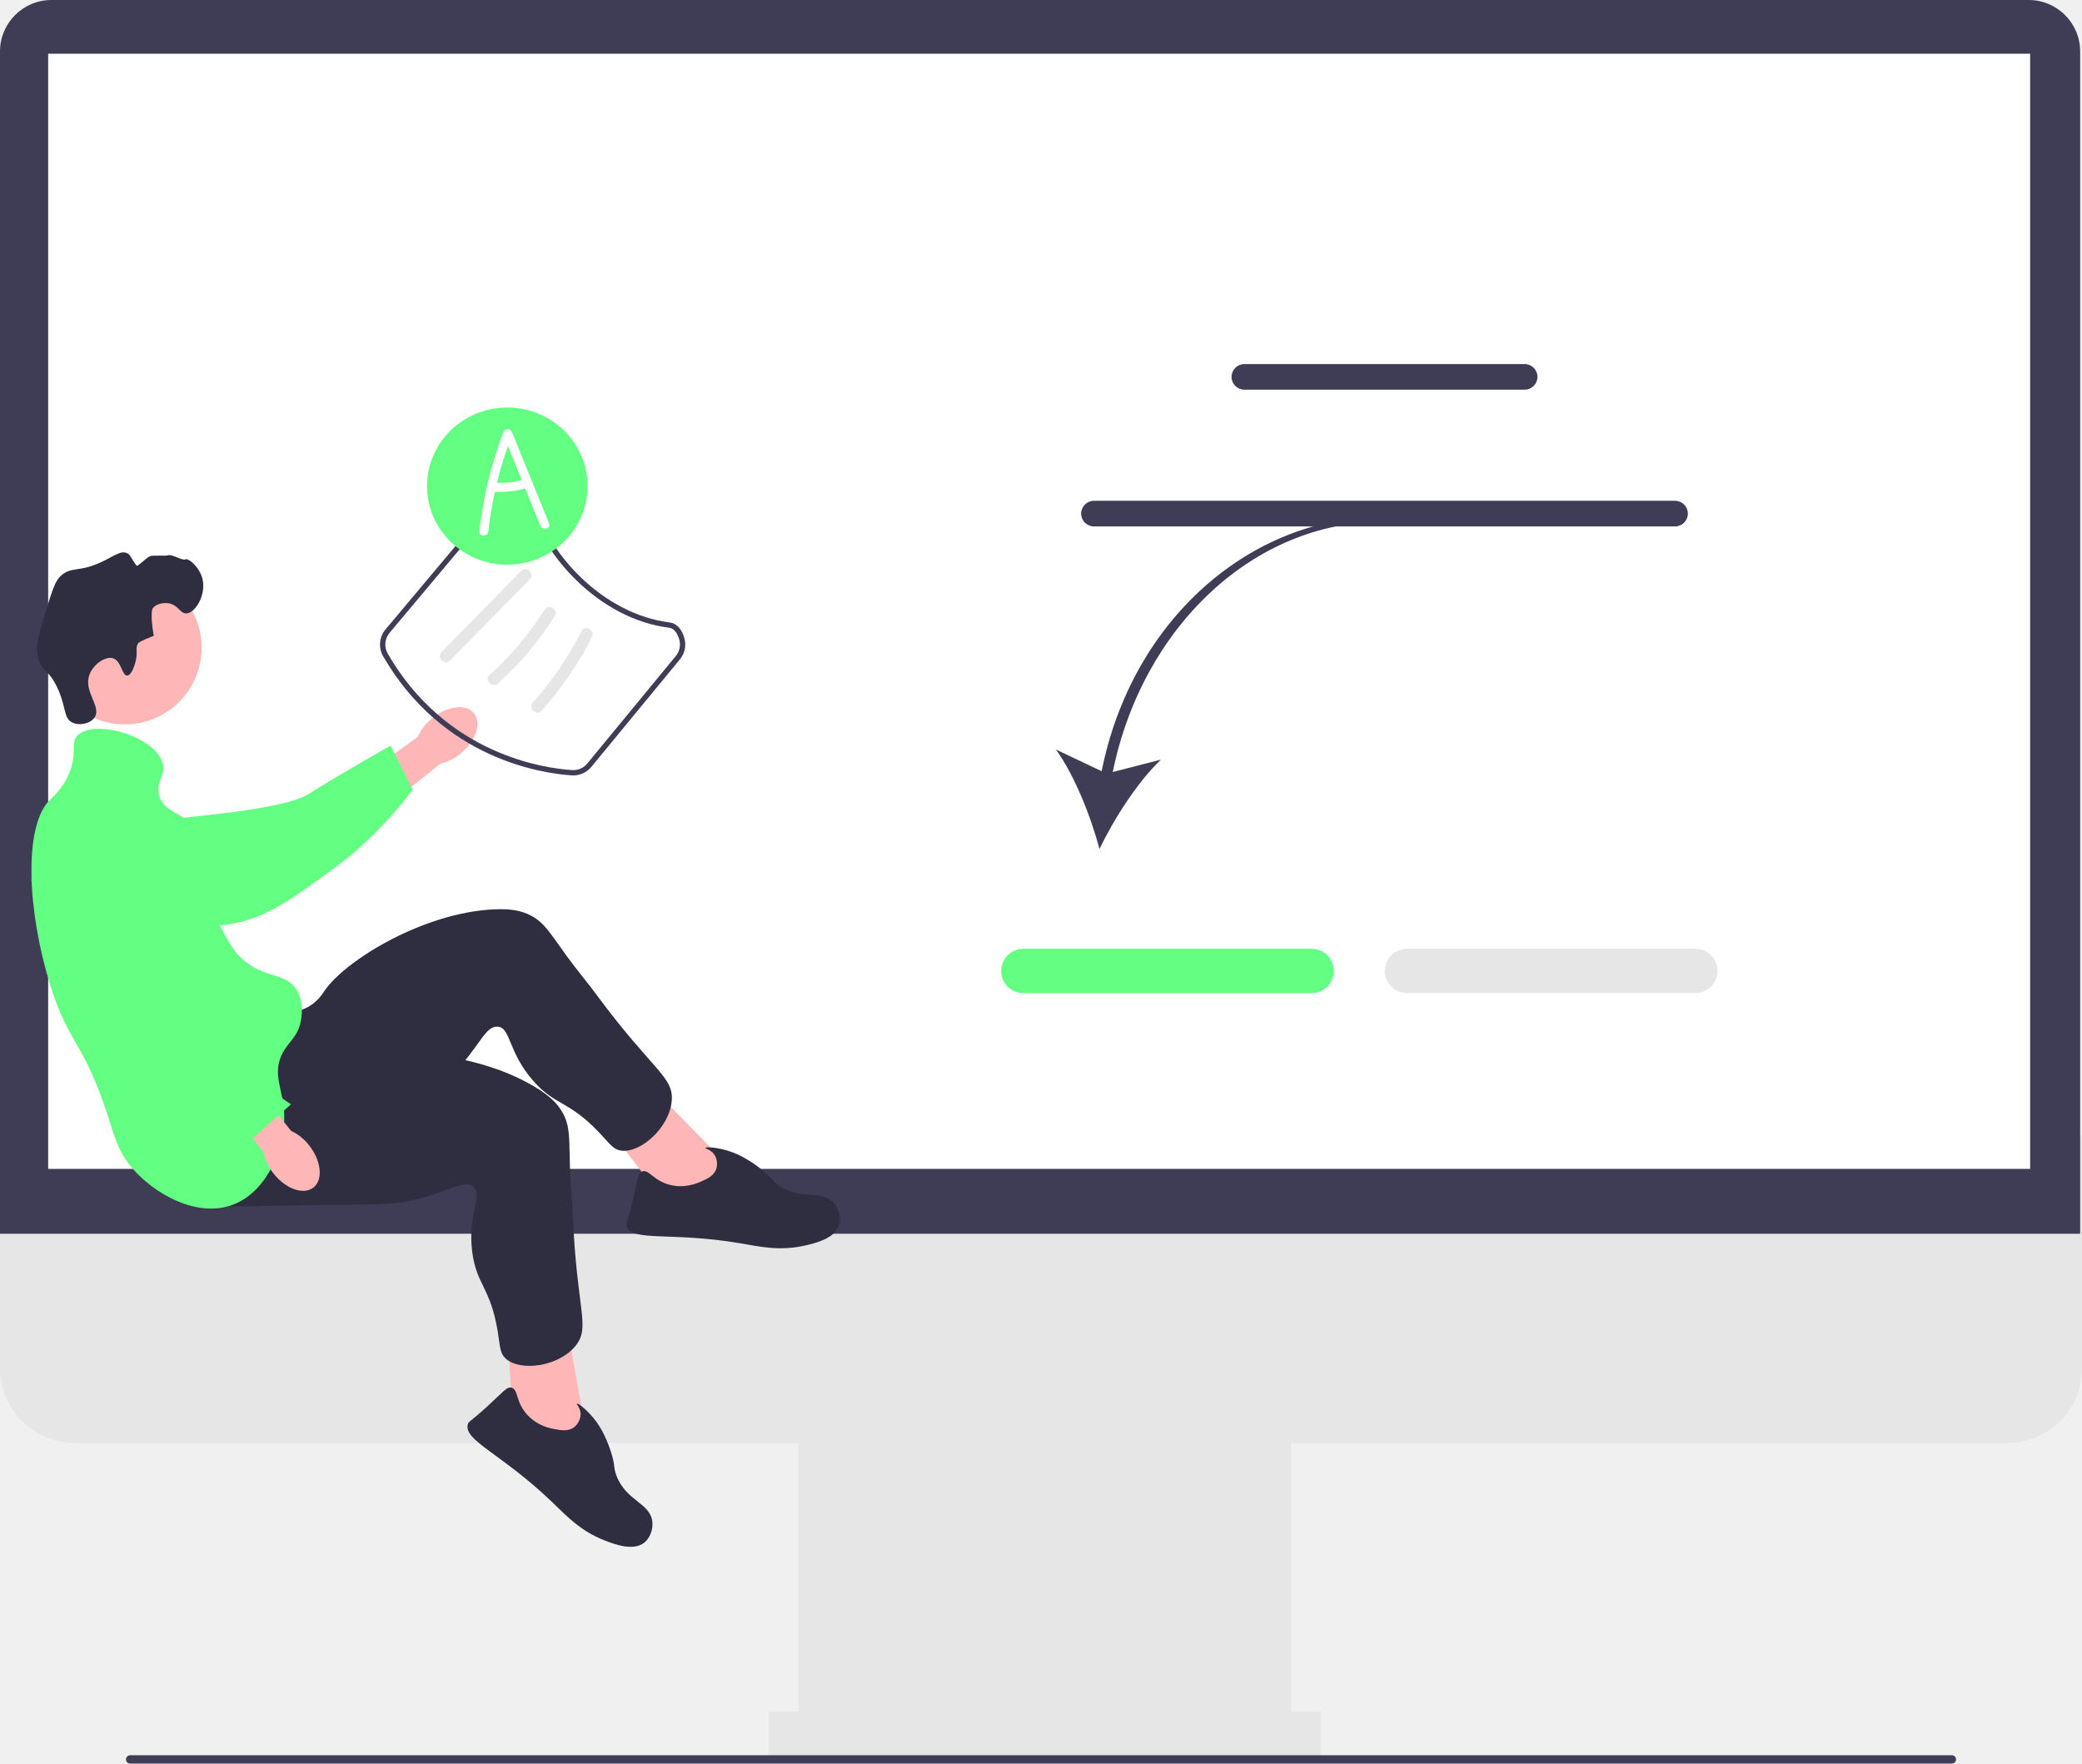
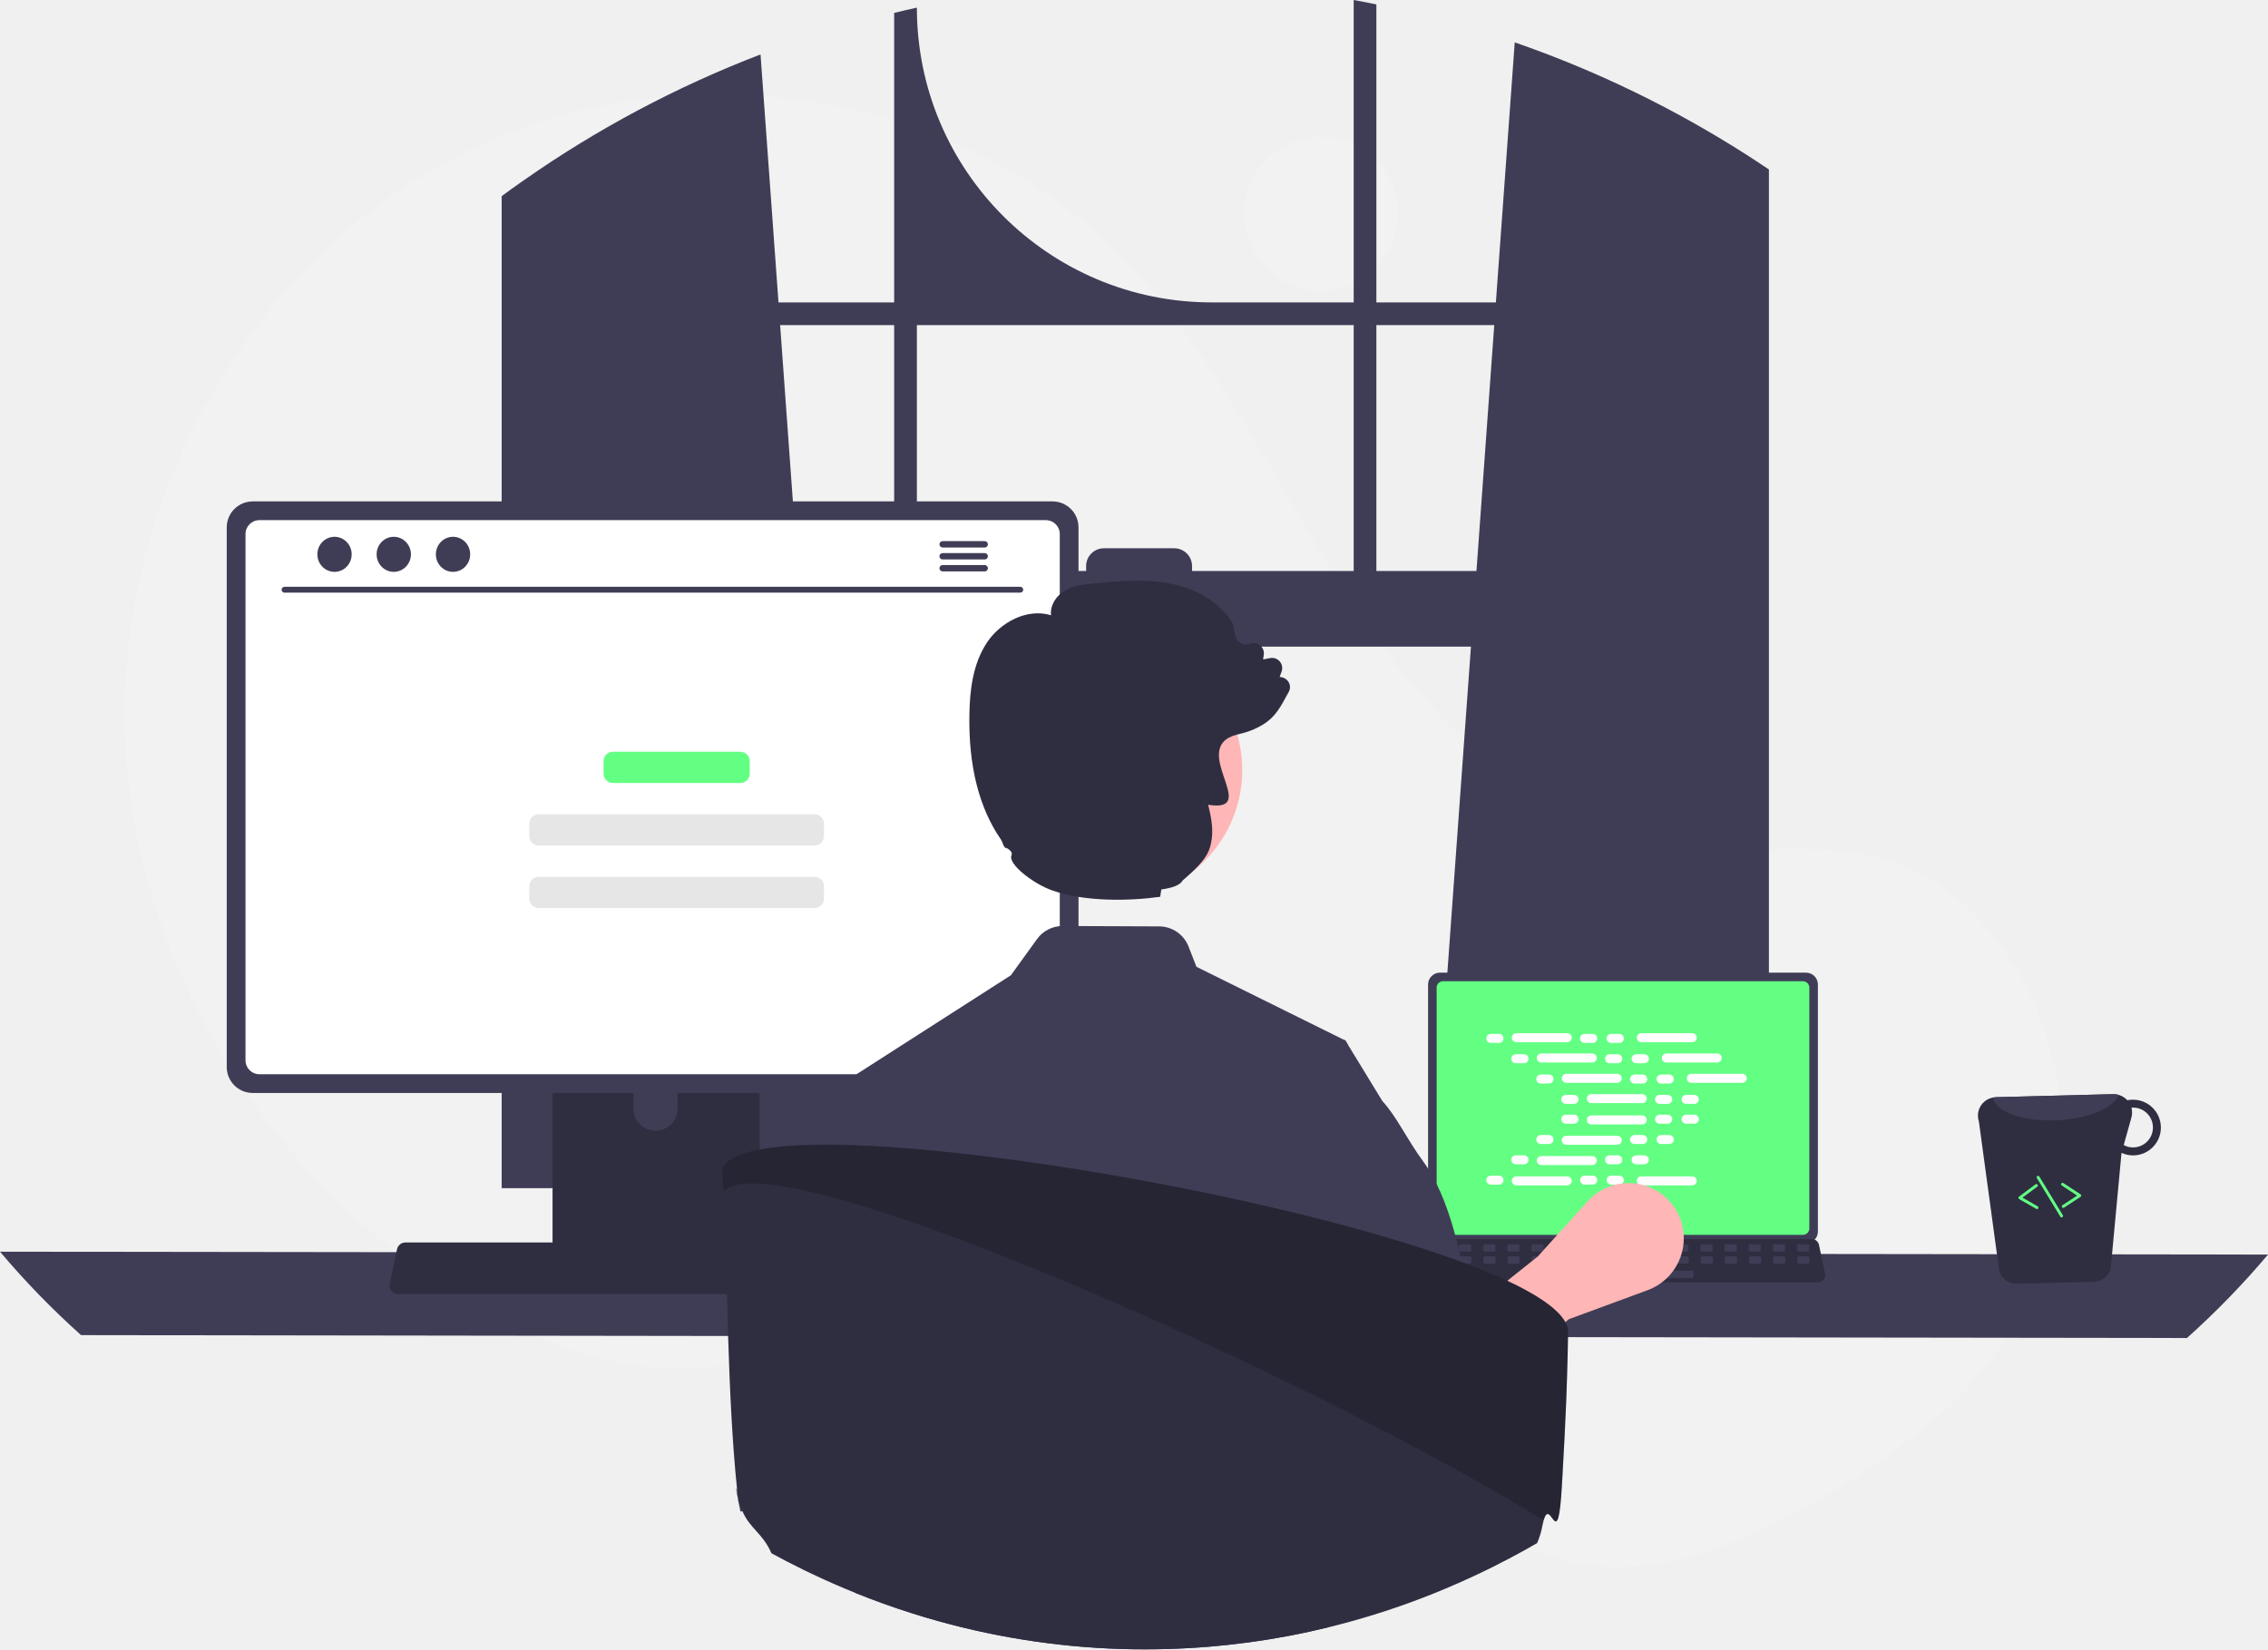
- <svg xmlns="http://www.w3.org/2000/svg" width="596.912" height="505.575" viewBox="0 0 596.912 505.575">
-   <g>
-     <path d="M575.427,413.696H21.485c-11.847,0-21.485-9.638-21.485-21.485v-66.671H596.912v66.671c0,11.847-9.638,21.485-21.485,21.485Z" fill="#e6e6e6" />
-     <rect x="228.887" y="402.544" width="141.262" height="100.901" fill="#e6e6e6" />
-     <rect x="220.39" y="490.7" width="158.256" height="12.745" fill="#e6e6e6" />
-     <path d="M596.381,353.686H0V14.744C0,6.614,6.614,0,14.744,0H581.637c8.13,0,14.744,6.614,14.744,14.744V353.686Z" fill="#3f3d56" />
-     <rect x="13.808" y="15.401" width="568.234" height="319.698" fill="#fff" />
-   </g>
-   <g>
-     <path id="uuid-25324785-d0f2-4f1c-ad19-f4bb5410ff47-137" d="M123.853,205.949c4.349-3.594,9.729-4.263,12.015-1.494,2.287,2.768,.614,7.924-3.737,11.519-1.718,1.46-3.761,2.487-5.958,2.995l-18.62,14.994-6.85-8.888,19.083-13.838c.914-2.062,2.308-3.875,4.066-5.288Z" fill="#ffb6b6" />
-     <path d="M16.233,239.779c-.009-.663-.003-6.447,4.279-10.103,4.919-4.199,11.86-2.5,14.294-1.904,5.624,1.377,6.085,3.79,11.366,6.268,9.88,4.637-2.499,2.264,3.38,.777,2.035-.515,31.312-2.545,38.6-7.031,14.174-8.724,23.831-14.013,23.831-14.013l6.313,12.626s-9.129,12.694-21.977,22.097c-13.179,9.646-19.769,14.469-29.783,16.332-.862,.16-22.072,3.782-39.155-8.981-3.897-2.911-11.036-8.245-11.147-16.07Z" fill="#63ff83" />
-     <circle cx="35.816" cy="185.675" r="21.993" fill="#ffb6b6" />
-     <g>
-       <polygon points="208.055 333.43 185.405 310.246 173.714 322.442 190.588 344.671 207.326 346.586 208.055 333.43" fill="#ffb6b6" />
-       <path d="M78.726,289.954c1.325,.11,5.535,.953,9.558-1.26,2.746-1.511,4.155-3.757,4.63-4.472,5.901-8.863,28.552-22.684,48.881-23.535,4.604-.193,7.634,.341,10.388,1.776,3.905,2.036,5.464,4.952,10.42,11.783,2.711,3.737,5.71,7.257,8.454,10.97,16.062,21.736,22.151,23.443,21.529,30.411-.691,7.732-9.029,15.067-14.571,14.22-2.27-.347-3.149-1.925-6.181-5.12-8.891-9.368-12.57-7.637-18.9-14.812-7.391-8.377-6.423-15.323-10.279-15.591-3.576-.249-5.095,5.677-12.729,13.548-3.493,3.602-5.98,5.254-13.559,10.511-29.511,20.473-29.982,21.912-35.937,23.544-2.606,.714-21.1,5.785-27.688-2.284-10.31-12.627,14.046-50.682,25.983-49.69Z" fill="#2f2e41" />
-       <path d="M201.13,338.669c1.666-.748,3.614-1.623,4.24-3.634,.424-1.361,.18-3.039-.697-4.198-1.011-1.338-2.508-1.514-2.448-1.751,.092-.36,3.632-.22,7.517,1.154,.733,.259,4.055,1.473,8.28,4.772,3.385,2.643,2.93,3.173,5.053,4.697,6.516,4.678,12.628,.991,16.154,5.378,1.361,1.693,1.941,4.097,1.369,6.04-1.15,3.903-6.743,5.246-9.8,5.94-7.362,1.67-12.933,.307-18.752-.674-19.787-3.334-30.904-.298-32.392-4.881-.282-.868,.176-.794,1.702-7.16,1.506-6.284,1.456-8.009,2.739-8.513,1.93-.757,3.227,2.688,8.089,3.867,4.309,1.045,7.865-.552,8.944-1.036Z" fill="#2f2e41" />
-     </g>
-     <g>
-       <polygon points="167.788 409.275 162.065 377.372 145.542 380.899 147.023 408.768 159.798 419.751 167.788 409.275" fill="#ffb6b6" />
-       <path d="M85.188,300.678c1.034,.835,4.044,3.897,8.617,4.325,3.121,.292,5.548-.776,6.342-1.1,9.86-4.02,36.364-2.737,53.662,7.974,3.917,2.426,6.125,4.569,7.598,7.303,2.088,3.877,1.741,7.166,2.006,15.601,.145,4.614,.65,9.211,.835,13.824,1.085,27.005,5.165,31.836,.737,37.253-4.913,6.01-15.932,7.397-20.042,3.584-1.683-1.561-1.524-3.361-2.239-7.707-2.097-12.744-6.112-13.378-7.321-22.869-1.411-11.082,3.29-16.286,.25-18.673-2.819-2.214-7.404,1.836-18.141,4.063-4.913,1.019-7.899,.989-17.122,1.084-35.915,.369-37.113,1.295-42.957-.698-2.557-.872-20.707-7.062-21.628-17.438-1.44-16.237,40.082-34.049,49.402-26.526Z" fill="#2f2e41" />
-       <path d="M159.116,409.722c1.798,.316,3.901,.687,5.549-.626,1.115-.888,1.855-2.414,1.781-3.865-.086-1.675-1.225-2.661-1.042-2.823,.279-.246,3.128,1.858,5.572,5.176,.461,.626,2.528,3.496,4.172,8.598,1.317,4.088,.643,4.27,1.543,6.723,2.765,7.53,9.893,7.911,10.347,13.521,.175,2.165-.694,4.48-2.26,5.767-3.143,2.584-8.525,.555-11.444-.588-7.029-2.752-10.874-7.009-15.138-11.087-14.5-13.87-25.404-17.6-24.062-22.228,.254-.876,.591-.558,5.429-4.969,4.775-4.354,5.703-5.81,7.046-5.506,2.023,.457,1.16,4.036,4.522,7.742,2.979,3.284,6.818,3.96,7.983,4.165Z" fill="#2f2e41" />
-     </g>
-     <path d="M38.815,189.879c.856-3.063-.219-4.179,.877-5.554,0-0,.441-.553,4.384-2.046h0c-1.163-6.75-.292-7.892-.292-7.892,1.004-1.316,3.015-1.634,4.384-1.461,2.896,.364,3.408,2.982,5.261,2.923,2.56-.081,5.63-5.205,4.677-9.646-.777-3.622-4.129-6.313-4.969-5.846-.833,.463-3.832-1.578-4.969-1.169-.777,.279-4.432-.092-5.261,.292-.905,.42-3.498,3.035-3.745,2.705-1.722-2.289-1.686-3.089-2.685-3.582-1.771-.874-3.696,.742-7.015,2.338-6.83,3.285-8.829,1.325-11.984,4.092-1.594,1.398-2.448,4.069-4.092,9.353-2.299,7.391-3.449,11.086-2.338,14.615,1.132,3.598,2.8,2.815,5.261,7.892,2.74,5.651,1.796,8.936,4.384,10.23,2.001,1,5.216,.364,6.43-1.461,2.079-3.125-3.294-7.352-1.461-12.276,1.125-3.023,4.595-5.315,6.723-4.677,2.406,.722,2.583,5.036,4.092,4.969,1.292-.057,2.189-3.266,2.338-3.8Z" fill="#2f2e41" />
-     <path d="M22.154,210.924c4.5-5.046,22.832,.177,24.553,8.184,.708,3.294-1.905,4.684-1.169,8.476,1.076,5.547,7.169,5.169,11.692,10.815,6.421,8.016-.194,15.852,7.015,29.229,1.54,2.859,2.839,5.268,5.554,7.6,6.23,5.351,12.027,3.516,15.199,8.476,2.372,3.71,1.397,8.282,1.169,9.353-.936,4.392-3.473,5.462-5.261,9.061-2.975,5.988,.393,10.384,.585,17.538,.239,8.951-4.517,21.358-14.03,25.429-10.687,4.574-23.577-3.001-29.814-10.523-3.722-4.488-4.802-8.628-6.43-13.738-7.277-22.837-11.388-20.772-16.953-38.875-6.362-20.695-7.612-44.941,0-52.613,1.009-1.017,3.786-3.367,5.554-7.6,2.379-5.695,.324-8.556,2.338-10.815Z" fill="#63ff83" />
-     <g>
-       <path id="uuid-91308677-eda7-42a2-9f2e-a07e84038198-138" d="M88.653,328.391c3.489,4.433,4.03,9.827,1.208,12.047-2.822,2.22-7.937,.426-11.427-4.01-1.418-1.753-2.396-3.819-2.852-6.028l-14.547-18.971,7.517-5.733,14.911,18.503c2.04,.962,3.819,2.4,5.19,4.191Z" fill="#ffb6b6" />
-       <path d="M35.377,230.155c.647-.145,6.311-1.319,10.763,2.127,5.115,3.959,4.867,11.1,4.78,13.605-.201,5.786-2.468,6.73-3.817,12.406-2.524,10.619,2.283,20.487,4.938,25.939,.919,1.887,3.872,7.662,9.75,13.881,11.432,12.095,21.632,18.46,21.632,18.46l-10.958,9.74s-17.455-5.32-29.282-15.979c-12.132-10.934-30.789-49.619-34.657-59.043-.333-.812,4.385,12.382,13.393-6.946,2.055-4.409,5.82-12.486,13.457-14.192Z" fill="#63ff83" />
-     </g>
-   </g>
-   <g>
-     <path d="M315.838,221.081l-13.084-6.198c5.366,7.489,9.99,19.185,12.466,28.493,4.191-8.67,10.948-19.278,17.636-25.614l-13.828,3.557c8.521-41.76,40.569-71.739,77.27-71.739l.52-1.508c-38.334,0-72.28,29.564-80.98,73.01Z" fill="#3f3d56" />
-     <path d="M376.057,284.71h-82.668c-3.506,0-6.359-2.853-6.359-6.359s2.853-6.359,6.359-6.359h82.668c3.506,0,6.359,2.853,6.359,6.359s-2.853,6.359-6.359,6.359Z" fill="#63ff83" />
-     <path d="M486.057,284.71h-82.668c-3.506,0-6.359-2.853-6.359-6.359s2.853-6.359,6.359-6.359h82.668c3.506,0,6.359,2.853,6.359,6.359s-2.853,6.359-6.359,6.359Z" fill="#e6e6e6" />
-   </g>
-   <g>
-     <path d="M437.118,111.717h-80.357c-2.026,0-3.674-1.648-3.674-3.674s1.648-3.674,3.674-3.674h80.357c2.026,0,3.674,1.648,3.674,3.674s-1.648,3.674-3.674,3.674Z" fill="#3f3d56" />
-     <path d="M480.239,150.915h-166.598c-2.026,0-3.674-1.648-3.674-3.674s1.648-3.674,3.674-3.674h166.598c2.026,0,3.674,1.648,3.674,3.674,0,2.026-1.648,3.674-3.674,3.674Z" fill="#3f3d56" />
-   </g>
-   <path d="M36.121,504.385c0,.66,.53,1.19,1.19,1.19H559.601c.66,0,1.19-.53,1.19-1.19,0-.66-.53-1.19-1.19-1.19H37.311c-.66,0-1.19,.53-1.19,1.19Z" fill="#3f3d56" />
-   <path d="M164.369,222.297c-.142,0-.283-.005-.425-.014-8.369-.537-37.005-4.589-54.1-34.148-1.409-2.434-1.131-5.528,.69-7.698l31.66-37.722c1.295-1.543,3.295-2.431,5.32-2.407,1.4,.033,4.715,.387,5.358,2.942,3.803,15.097,19.863,32.847,39.177,35.2,1.958,.238,3.529,1.984,4.204,4.672,.526,2.092,.04,4.248-1.335,5.916l-25.362,30.798c-1.288,1.564-3.179,2.461-5.188,2.461Zm-16.976-80.472c-1.547,0-3.052,.693-4.036,1.865l-31.66,37.722c-1.413,1.683-1.629,4.079-.54,5.962,16.719,28.907,44.705,32.868,52.884,33.393,1.67,.112,3.274-.6,4.343-1.897l25.363-30.798c1.065-1.292,1.441-2.961,1.034-4.581-.398-1.586-1.373-3.347-2.916-3.535-19.952-2.43-36.54-20.753-40.466-36.335-.318-1.262-2.232-1.755-3.918-1.795-.03-.001-.06-.001-.09-.001Z" fill="#3f3d56" />
-   <path d="M129.03,189.376l22.826-23.273c1.56-1.591-.884-4.039-2.446-2.446l-22.826,23.273c-1.56,1.591,.884,4.039,2.446,2.446h0Z" fill="#e6e6e6" />
-   <path d="M142.806,195.933c6.3-5.646,11.774-12.184,16.256-19.358,1.183-1.894-1.809-3.632-2.987-1.746-4.334,6.935-9.626,13.199-15.715,18.657-1.661,1.489,.792,3.929,2.446,2.446h0Z" fill="#e6e6e6" />
-   <path d="M155.223,203.784c5.736-6.353,10.618-13.444,14.461-21.093,.997-1.984-1.986-3.738-2.987-1.746-3.714,7.39-8.378,14.253-13.92,20.393-1.489,1.649,.951,4.103,2.446,2.446h0Z" fill="#e6e6e6" />
-   <g>
-     <ellipse cx="145.443" cy="139.357" rx="23.013" ry="22.528" fill="#63ff83" />
-     <path d="M157.417,150.043c-3.539-8.702-7.079-17.403-10.618-26.105-.489-1.202-2.02-1.244-2.497,0-3.497,9.123-5.782,18.643-6.881,28.349-.187,1.653,2.404,1.64,2.59,0,.43-3.798,1.068-7.568,1.888-11.298,2.916,.153,5.857-.174,8.671-.953,1.45,3.565,2.9,7.13,4.35,10.696,.62,1.523,3.126,.857,2.497-.688Zm-14.931-11.614c.872-3.57,1.918-7.098,3.131-10.57l3.969,9.758c-2.325,.61-4.702,.882-7.1,.811Z" fill="#fff" />
-   </g>
+ <svg xmlns="http://www.w3.org/2000/svg" data-name="Layer 1" width="786.82" height="572.258" viewBox="0 0 786.82 572.258">
+   <circle cx="458.321" cy="74.182" r="26.701" fill="#f2f2f2" />
+   <path d="M872.038,661.023c39.688-30.229,58.644-81.025,46.776-129.482q-.442-1.806-.934-3.604c-7.867-28.763-27.332-56.101-55.7-65.291-23.82-7.717-49.82-1.783-74.669-4.851-48.781-6.024-86.601-45.494-113.211-86.819-26.611-41.325-47.062-87.583-82.422-121.724-58.285-56.275-153.362-68.391-225.627-31.76C293.987,254.121,247.955,335.391,249.918,416.386c1.963,80.995,50.046,158.432,119.875,199.517,25.652,15.093,55.321,25.785,84.848,22.044,25.62-3.246,48.899-17.013,74.399-21.1,40.091-6.426,79.927,11.701,114.603,32.824,34.676,21.123,68.17,46.16,107.574,55.952C789.478,715.131,836.881,687.801,872.038,661.023Z" transform="translate(-206.59 -163.8711)" fill="#f2f2f2" />
+   <path d="M815.016,219.191c-.87-.58-1.75-1.13-2.62-1.69a380.24,380.24,0,0,0-80.31-38.93l-6.54,90.22h-41.46v-103.39c-2.61-.54-5.24-1.05-7.87-1.53v104.92H626.946A102.27,102.27,0,0,1,524.676,166.521v-0c-2.64.57-5.26,1.18-7.88,1.83v100.44h-40.13l-6.23-86.03a380.858,380.858,0,0,0-81.94,43.53c-.44.3-.88.61-1.31.91-2.21,1.55-4.39,3.13-6.56,4.73v344.19h118.27l-2.09-28.95-11.5-158.95h231.59l-11.5,158.95-2.09,28.95h116.96v-353.45Q817.656,220.901,815.016,219.191Zm-298.22,142.78h-33.39l-6.17-85.3h39.56Zm159.42,0h-56.08v-1.69a6.18,6.18,0,0,0-6.19-6.18h-24.38a6.178,6.178,0,0,0-6.18,6.18v1.69h-58.71v-85.3h151.54Zm7.87,0v-85.3h40.89l-6.17,85.3Z" transform="translate(-206.59 -163.8711)" fill="#3f3d56" />
+   <path d="M206.59,598.162a289.003,289.003,0,0,0,28.12,28.95l730.58,1a289.003,289.003,0,0,0,28.12-28.95Z" transform="translate(-206.59 -163.8711)" fill="#3f3d56" />
+   <path d="M702.02,505.462v85.704a4.122,4.122,0,0,0,4.119,4.119H833.143a4.122,4.122,0,0,0,4.119-4.119v-85.704a4.124,4.124,0,0,0-4.119-4.115H706.139A4.124,4.124,0,0,0,702.02,505.462Z" transform="translate(-206.59 -163.8711)" fill="#3f3d56" />
+   <path d="M704.999,506.529V590.109a2.205,2.205,0,0,0,2.201,2.201H832.086a2.205,2.205,0,0,0,2.201-2.201V506.529a2.206,2.206,0,0,0-2.201-2.206H707.201A2.206,2.206,0,0,0,704.999,506.529Z" transform="translate(-206.59 -163.8711)" fill="#63ff83" />
+   <path d="M699.364,607.881a2.47,2.47,0,0,0,1.943.93H837.299a2.502,2.502,0,0,0,2.446-3.016l-2.111-10.027a2.507,2.507,0,0,0-1.558-1.818,2.425,2.425,0,0,0-.888-.168H703.41a2.424,2.424,0,0,0-.888.168,2.507,2.507,0,0,0-1.558,1.818l-2.111,10.027A2.501,2.501,0,0,0,699.364,607.881Z" transform="translate(-206.59 -163.8711)" fill="#2f2e41" />
+   <rect x="830.034" y="595.588" width="4.188" height="2.513" rx="0.488" transform="translate(1457.666 1029.819) rotate(-180)" fill="#3f3d56" />
+   <rect x="821.657" y="595.588" width="4.188" height="2.513" rx="0.488" transform="translate(1440.912 1029.819) rotate(-180)" fill="#3f3d56" />
+   <rect x="813.28" y="595.588" width="4.188" height="2.513" rx="0.488" transform="translate(1424.158 1029.819) rotate(-180)" fill="#3f3d56" />
+   <rect x="804.903" y="595.588" width="4.188" height="2.513" rx="0.488" transform="translate(1407.404 1029.819) rotate(-180)" fill="#3f3d56" />
+   <rect x="796.526" y="595.588" width="4.188" height="2.513" rx="0.488" transform="translate(1390.65 1029.819) rotate(-180)" fill="#3f3d56" />
+   <rect x="788.149" y="595.588" width="4.188" height="2.513" rx="0.488" transform="translate(1373.896 1029.819) rotate(-180)" fill="#3f3d56" />
+   <rect x="779.772" y="595.588" width="4.188" height="2.513" rx="0.488" transform="translate(1357.142 1029.819) rotate(-180)" fill="#3f3d56" />
+   <rect x="771.395" y="595.588" width="4.188" height="2.513" rx="0.488" transform="translate(1340.388 1029.819) rotate(-180)" fill="#3f3d56" />
+   <rect x="763.018" y="595.588" width="4.188" height="2.513" rx="0.488" transform="translate(1323.634 1029.819) rotate(-180)" fill="#3f3d56" />
+   <rect x="754.641" y="595.588" width="4.188" height="2.513" rx="0.488" transform="translate(1306.88 1029.819) rotate(-180)" fill="#3f3d56" />
+   <rect x="746.264" y="595.588" width="4.188" height="2.513" rx="0.488" transform="translate(1290.126 1029.819) rotate(-180)" fill="#3f3d56" />
+   <rect x="737.887" y="595.588" width="4.188" height="2.513" rx="0.488" transform="translate(1273.372 1029.819) rotate(-180)" fill="#3f3d56" />
+   <rect x="729.51" y="595.588" width="4.188" height="2.513" rx="0.488" transform="translate(1256.618 1029.819) rotate(-180)" fill="#3f3d56" />
+   <rect x="721.133" y="595.588" width="4.188" height="2.513" rx="0.488" transform="translate(1239.865 1029.819) rotate(-180)" fill="#3f3d56" />
+   <rect x="712.756" y="595.588" width="4.188" height="2.513" rx="0.488" transform="translate(1223.111 1029.819) rotate(-180)" fill="#3f3d56" />
+   <rect x="704.379" y="595.588" width="4.188" height="2.513" rx="0.488" transform="translate(1206.357 1029.819) rotate(-180)" fill="#3f3d56" />
+   <rect x="830.133" y="599.777" width="4.188" height="2.513" rx="0.488" transform="translate(1457.864 1038.196) rotate(-180)" fill="#3f3d56" />
+   <rect x="821.756" y="599.777" width="4.188" height="2.513" rx="0.488" transform="translate(1441.11 1038.196) rotate(-180)" fill="#3f3d56" />
+   <rect x="813.379" y="599.777" width="4.188" height="2.513" rx="0.488" transform="translate(1424.356 1038.196) rotate(-180)" fill="#3f3d56" />
+   <rect x="805.002" y="599.777" width="4.188" height="2.513" rx="0.488" transform="translate(1407.602 1038.196) rotate(-180)" fill="#3f3d56" />
+   <rect x="796.625" y="599.777" width="4.188" height="2.513" rx="0.488" transform="translate(1390.848 1038.196) rotate(-180)" fill="#3f3d56" />
+   <rect x="788.248" y="599.777" width="4.188" height="2.513" rx="0.488" transform="translate(1374.094 1038.196) rotate(-180)" fill="#3f3d56" />
+   <rect x="779.871" y="599.777" width="4.188" height="2.513" rx="0.488" transform="translate(1357.34 1038.196) rotate(-180)" fill="#3f3d56" />
+   <rect x="771.494" y="599.777" width="4.188" height="2.513" rx="0.488" transform="translate(1340.586 1038.196) rotate(-180)" fill="#3f3d56" />
+   <rect x="763.117" y="599.777" width="4.188" height="2.513" rx="0.488" transform="translate(1323.832 1038.196) rotate(-180)" fill="#3f3d56" />
+   <rect x="754.74" y="599.777" width="4.188" height="2.513" rx="0.488" transform="translate(1307.078 1038.196) rotate(-180)" fill="#3f3d56" />
+   <rect x="746.363" y="599.777" width="4.188" height="2.513" rx="0.488" transform="translate(1290.324 1038.196) rotate(-180)" fill="#3f3d56" />
+   <rect x="737.986" y="599.777" width="4.188" height="2.513" rx="0.488" transform="translate(1273.57 1038.196) rotate(-180)" fill="#3f3d56" />
+   <rect x="729.609" y="599.777" width="4.188" height="2.513" rx="0.488" transform="translate(1256.816 1038.196) rotate(-180)" fill="#3f3d56" />
+   <rect x="721.232" y="599.777" width="4.188" height="2.513" rx="0.488" transform="translate(1240.062 1038.196) rotate(-180)" fill="#3f3d56" />
+   <rect x="712.855" y="599.777" width="4.188" height="2.513" rx="0.488" transform="translate(1223.309 1038.196) rotate(-180)" fill="#3f3d56" />
+   <rect x="704.478" y="599.777" width="4.188" height="2.513" rx="0.488" transform="translate(1206.555 1038.196) rotate(-180)" fill="#3f3d56" />
+   <rect x="760.604" y="604.803" width="33.508" height="2.513" rx="0.488" transform="translate(1348.126 1048.248) rotate(-180)" fill="#3f3d56" />
+   <rect x="515.631" y="358.737" width="5.966" height="3.122" rx="1.561" fill="#fff" />
+   <rect x="548.154" y="358.737" width="5.966" height="3.122" rx="1.561" fill="#fff" />
+   <rect x="557.369" y="358.737" width="5.966" height="3.122" rx="1.561" fill="#fff" />
+   <rect x="524.477" y="358.477" width="20.796" height="3.122" rx="1.561" fill="#fff" />
+   <rect x="567.841" y="358.477" width="20.796" height="3.122" rx="1.561" fill="#fff" />
+   <rect x="524.304" y="365.784" width="5.966" height="3.122" rx="1.561" fill="#fff" />
+   <rect x="556.827" y="365.784" width="5.966" height="3.122" rx="1.561" fill="#fff" />
+   <rect x="566.042" y="365.784" width="5.966" height="3.122" rx="1.561" fill="#fff" />
+   <rect x="533.15" y="365.523" width="20.796" height="3.122" rx="1.561" fill="#fff" />
+   <rect x="576.514" y="365.523" width="20.796" height="3.122" rx="1.561" fill="#fff" />
+   <rect x="532.977" y="372.83" width="5.966" height="3.122" rx="1.561" fill="#fff" />
+   <rect x="565.5" y="372.83" width="5.966" height="3.122" rx="1.561" fill="#fff" />
+   <rect x="574.715" y="372.83" width="5.966" height="3.122" rx="1.561" fill="#fff" />
+   <rect x="541.823" y="372.57" width="20.796" height="3.122" rx="1.561" fill="#fff" />
+   <rect x="585.187" y="372.57" width="20.796" height="3.122" rx="1.561" fill="#fff" />
+   <rect x="541.649" y="379.877" width="5.966" height="3.122" rx="1.561" fill="#fff" />
+   <rect x="574.172" y="379.877" width="5.966" height="3.122" rx="1.561" fill="#fff" />
+   <rect x="583.387" y="379.877" width="5.966" height="3.122" rx="1.561" fill="#fff" />
+   <rect x="550.496" y="379.617" width="20.796" height="3.122" rx="1.561" fill="#fff" />
+   <rect x="548.154" y="407.898" width="5.966" height="3.122" rx="1.561" fill="#fff" />
+   <rect x="557.369" y="407.898" width="5.966" height="3.122" rx="1.561" fill="#fff" />
+   <rect x="567.841" y="408.158" width="20.796" height="3.122" rx="1.561" fill="#fff" />
+   <rect x="515.631" y="407.898" width="5.966" height="3.122" rx="1.561" fill="#fff" />
+   <rect x="524.477" y="408.158" width="20.796" height="3.122" rx="1.561" fill="#fff" />
+   <rect x="524.304" y="400.851" width="5.966" height="3.122" rx="1.561" fill="#fff" />
+   <rect x="556.827" y="400.851" width="5.966" height="3.122" rx="1.561" fill="#fff" />
+   <rect x="566.042" y="400.851" width="5.966" height="3.122" rx="1.561" fill="#fff" />
+   <rect x="533.15" y="401.111" width="20.796" height="3.122" rx="1.561" fill="#fff" />
+   <rect x="532.977" y="393.804" width="5.966" height="3.122" rx="1.561" fill="#fff" />
+   <rect x="565.5" y="393.804" width="5.966" height="3.122" rx="1.561" fill="#fff" />
+   <rect x="574.715" y="393.804" width="5.966" height="3.122" rx="1.561" fill="#fff" />
+   <rect x="541.823" y="394.064" width="20.796" height="3.122" rx="1.561" fill="#fff" />
+   <rect x="541.649" y="386.758" width="5.966" height="3.122" rx="1.561" fill="#fff" />
+   <rect x="574.172" y="386.758" width="5.966" height="3.122" rx="1.561" fill="#fff" />
+   <rect x="583.387" y="386.758" width="5.966" height="3.122" rx="1.561" fill="#fff" />
+   <rect x="550.496" y="387.018" width="20.796" height="3.122" rx="1.561" fill="#fff" />
+   <path d="M711.507,654.353l-13.35-21.102,41.902-33.403,17.295-19.161a19.161,19.161,0,0,1,32.418,6.828h0a19.161,19.161,0,0,1-11.57,23.991l-27.349,10.075Z" transform="translate(-206.59 -163.8711)" fill="#ffb6b6" />
+   <path d="M398.28,501.352v102.56h71.85v-102.56a3.448,3.448,0,0,0-2.43-3.3,3.175,3.175,0,0,0-1.03-.16H401.75A3.463,3.463,0,0,0,398.28,501.352Zm28.04,35.24a7.67,7.67,0,0,1,15.34,0v11.9a7.67,7.67,0,0,1-15.34,0Z" transform="translate(-206.59 -163.8711)" fill="#2f2e41" />
+   <path d="M398.06,600.632v9.89a1.946,1.946,0,0,0,1.93,1.94h68.43a1.94,1.94,0,0,0,1.93-1.94v-9.89Z" transform="translate(-206.59 -163.8711)" fill="#3f3d56" />
+   <path d="M285.25,346.832V534.092a9.007,9.007,0,0,0,9,9h277.5a9.007,9.007,0,0,0,9-9V346.832a9.011,9.011,0,0,0-9-8.99H294.25A9.012,9.012,0,0,0,285.25,346.832Z" transform="translate(-206.59 -163.8711)" fill="#3f3d56" />
+   <path d="M291.76,349.162v182.62a4.818,4.818,0,0,0,4.81,4.81H569.44a4.818,4.818,0,0,0,4.81-4.81v-182.62a4.82,4.82,0,0,0-4.81-4.82H296.57A4.821,4.821,0,0,0,291.76,349.162Z" transform="translate(-206.59 -163.8711)" fill="#fff" />
+   <path d="M342.4,611.792a2.948,2.948,0,0,0,2.32,1.11h162.34a2.987,2.987,0,0,0,2.92-3.6l-2.52-11.97a2.993,2.993,0,0,0-1.86-2.17,2.895,2.895,0,0,0-1.06-.2H347.23a2.894,2.894,0,0,0-1.06.2,2.992,2.992,0,0,0-1.86,2.17l-2.52,11.97A2.985,2.985,0,0,0,342.4,611.792Z" transform="translate(-206.59 -163.8711)" fill="#2f2e41" />
+   <path d="M560.585,369.499H305.261a1.016,1.016,0,0,1,0-2.031H560.585a1.016,1.016,0,0,1,0,2.031Z" transform="translate(-206.59 -163.8711)" fill="#3f3d56" />
+   <ellipse cx="116.051" cy="192.33" rx="5.95" ry="6.083" fill="#3f3d56" />
+   <ellipse cx="136.607" cy="192.33" rx="5.95" ry="6.083" fill="#3f3d56" />
+   <ellipse cx="157.163" cy="192.33" rx="5.95" ry="6.083" fill="#3f3d56" />
+   <path d="M548.206,351.622h-14.6a1.105,1.105,0,0,0,0,2.21h14.6a1.105,1.105,0,0,0,0-2.21Z" transform="translate(-206.59 -163.8711)" fill="#3f3d56" />
+   <path d="M548.206,355.772h-14.6a1.105,1.105,0,0,0,0,2.21h14.6a1.105,1.105,0,0,0,0-2.21Z" transform="translate(-206.59 -163.8711)" fill="#3f3d56" />
+   <path d="M548.206,359.922h-14.6a1.105,1.105,0,0,0,0,2.21h14.6a1.105,1.105,0,0,0,0-2.21Z" transform="translate(-206.59 -163.8711)" fill="#3f3d56" />
+   <path d="M900.186,604.972a6.416,6.416,0,0,0,6.183,4.331l26.492-.682a6.329,6.329,0,0,0,5.981-4.657l3.749-40.087a9.794,9.794,0,0,0,4.238.871,9.661,9.661,0,1,0-.485-19.317,8.184,8.184,0,0,0-1.736.181,6.548,6.548,0,0,0-4.874-2.103l-40.751,1.052a5.853,5.853,0,0,0-1.005.125,6.365,6.365,0,0,0-4.873,8.265Zm43.173-43.817,2.668-9.553a6.506,6.506,0,0,0,.02-3.375c.129-0.0.244-.062.373-.062a6.91,6.91,0,0,1,.324,13.817A6.505,6.505,0,0,1,943.359,561.156Z" transform="translate(-206.59 -163.8711)" fill="#2f2e41" />
+   <path d="M897.978,544.686c.868,4.964,10.629,8.454,22.366,7.847,10.793-.497,19.617-4.287,21.234-8.778a6.025,6.025,0,0,0-1.844-.246l-40.751,1.052A5.853,5.853,0,0,0,897.978,544.686Z" transform="translate(-206.59 -163.8711)" fill="#3f3d56" />
+   <path d="M922.494,582.944a.497.497,0,0,0,.151-.066l5.753-3.766a.499.499,0,0,0,0-.836l-5.98-3.917a.5.5,0,1,0-.548.836l5.341,3.498-5.114,3.348a.5.5,0,0,0,.396.903Z" transform="translate(-206.59 -163.8711)" fill="#63ff83" />
+   <path d="M913.408,583.363a.5.5,0,0,0,.126-.918l-5.303-3.04,5.126-3.807a.5.5,0,1,0-.596-.802l-5.739,4.263a.5.5,0,0,0,.049.835l5.965,3.42A.5.5,0,0,0,913.408,583.363Z" transform="translate(-206.59 -163.8711)" fill="#63ff83" />
+   <path d="M921.922,586.244a.482.482,0,0,0,.137-.058.5.5,0,0,0,.168-.687l-8.155-13.408a.5.5,0,0,0-.854.521l8.155,13.408A.5.5,0,0,0,921.922,586.244Z" transform="translate(-206.59 -163.8711)" fill="#63ff83" />
+   <rect x="209.385" y="260.827" width="50.719" height="10.846" rx="3.264" fill="#63ff83" />
+   <rect x="183.626" y="282.519" width="102.236" height="10.846" rx="3.264" fill="#e6e6e6" />
+   <rect x="183.626" y="304.21" width="102.236" height="10.846" rx="3.264" fill="#e6e6e6" />
+   <path d="M497.301,540.717l.217.684.011.023,6.525,19.838,7.506,22.861,14.123,42.961.137,6.673v.023l1.049,53.684-2.909,7.278,3.274,11.932s-1.506-18.037-9.582-7.679c-4.574,5.886-9.925,11.91-14.317,17.556q9.6,3.884,19.507,7.027c1.426.456,2.863.89,4.301,1.323q.462.137.924.274a266.863,266.863,0,0,0,67.351,10.826c1.186.034,2.35.057,3.479.08.399.011.787.023,1.175.023,1.278.011,2.544.023,3.822.023q3.867,0,7.7-.114a266.853,266.853,0,0,0,56.091-7.586c-.125-7.586-.468-16.45-.958-25.918-.228-4.643-5.35-9.674-5.658-14.533-.217-3.65,4.381-7.084,4.141-10.792-1.551-22.827-3.491-14.064-4.928-30.229q-.222-2.379-.411-4.552c-.924-10.381-1.563-16.872-1.563-16.872l6.137-38.683,9.639-60.734-.742-1.221-.833-.411-50.844-25.165-2.761-7.073a10.979,10.979,0,0,0-10.141-6.947l-33.493-.137a10.931,10.931,0,0,0-8.909,4.529l-9.069,12.56Z" transform="translate(-206.59 -163.8711)" fill="#3f3d56" />
+   <path d="M533.407,617.525,525.82,633.758l-5.179,11.088-8.909,46.646-4.46,4.734L503.45,679.467l-39.998,8.881c-1.312-7.29-.351.247-1.161-7.75.228-.228.468-.456.707-.685.639-.593,1.175-1.152,1.164-1.688-.456-27.584.913-74.526,12.343-102.966a60.053,60.053,0,0,1,7.027-13.107c.228-.308.445-.616.662-.924,5.27-7.381,8.601-14.647,13.324-19.815v-.011a.53.53,0,0,0,.08-.08.157.157,0,0,0,.046-.034l32.443-17.203,1.392,39.105.992,28.109Z" transform="translate(-206.59 -163.8711)" fill="#3f3d56" />
+   <path d="M650.391,622.135l9.476,20.275,3.307,7.061,8.907,46.642,4.446,4.723,3.83-16.755,1.8-.369,32.459-6.722,9.461,30.046a17.984,17.984,0,0,0-3.261-22.506c-.646-.585-1.184-1.154-1.169-1.692.538-32.443-1.446-91.684-19.367-116.066-5.692-7.738-9.107-15.445-14.076-20.829-.015-.015-.015-.031-.031-.031L674.081,526.114l-.738-1.215-.831-.415Z" transform="translate(-206.59 -163.8711)" fill="#3f3d56" />
+   <circle id="a657ec4b-47ce-4d2a-9c58-81a811696ca9" data-name="Ellipse 5" cx="386.397" cy="267.201" r="44.558" fill="#ffb6b6" />
+   <path d="M653.212,399.948a3.759,3.759,0,0,0-2.69-1.19l.67-1.86a3.528,3.528,0,0,0-3.96-4.7l-2.44.47.23-1.63a3.534,3.534,0,0,0-4.73-3.82,3.766,3.766,0,0,1-3.24-.23,3.846,3.846,0,0,1-1.92-2.61l-.85-4.1-.09-.22c-4.14-6.9-12.1-11.92-21.84-13.76-8.67-1.65-17.56-.81-26.13-.02-3.4.32-7.24.68-10.44,2.64-2.72,1.68-5.02,5.04-4.55,8.43-8.45-2.59-17.51,2.58-22,9.1-5.32,7.76-6.19,17.48-6.33,25.08-.38,17.98,3.33,32.69,11,43.73.56.8.7,2.47,1.81,3.03l-.23-.37c1.24.62,2.5,1.62,2.03,2.69-1.35,3.08,7.62,9.89,13.94,12.14,11.53,4.11,26.86,3.76,37.64,2.28l.38-2.55c3.89-.53,6.63-1.54,7.4-3.12,1.36-1.16,2.52-2.2,3.53-3.16l.01-.01c.02-.02.06-.05.08-.07,4.87-4.67,6-7.33,6.51-11.38.49-3.97-.38-8-1.27-11.63,18.74,2.9-7.38-19.96,10.08-24.38a5.434,5.434,0,0,1,.61-.15c.51-.12,1.02-.24,1.51-.38a26.448,26.448,0,0,0,6.72-2.87c4.88-2.97,6.49-6.91,9.01-11.35A3.427,3.427,0,0,0,653.212,399.948Z" transform="translate(-206.59 -163.8711)" fill="#2f2e41" />
+   <path d="M750.582,625.308c-.01,1.75-.03,4.2-.11,7.23q-.015.63-.03,1.29c-.13,5.57-.26,10.24-.47,15.43-.01.36-.02.71-.04,1.07-.28,7.24-.72,15.67-1.48,29.02-1.41,24.66-3.87,3.39-6.34,12.04-.12.43-.25.94-.37,1.54a27.916,27.916,0,0,1-1.88,6.33c-1.31.78-2.66,1.53-3.99,2.28-3.79,2.11-7.64,4.14-11.52,6.07-2.18,1.08-4.37,2.14-6.57,3.16-.35.16-.69.32-1.03.47a270.887,270.887,0,0,1-34.75,13.26c-2.32.7-4.63,1.38-6.97,2.01-2.44.68-4.88,1.32-7.35,1.92a266.893,266.893,0,0,1-56.09,7.59c-2.55.08-5.12.11-7.7.11-1.28,0-2.54-.01-3.82-.02-.39,0-.78-.01-1.17-.02-1.13-.03-2.3-.05-3.48-.08a266.663,266.663,0,0,1-67.35-10.83l-.93-.27c-1.44-.44-2.87-.87-4.3-1.33q-9.9-3.135-19.51-7.02-7.335-2.955-14.5-6.34a.339.339,0,0,1-.12-.06c-1-.46-2.01-.94-3.01-1.43-.13-.07-.27-.14-.41-.21q-5.595-2.73-11.07-5.72c-3.07-7.05-7.39-8.4-10.07-14.6a25.874,25.874,0,0,1-1.68-5.74c0-.02-.01-.04-.01-.07.28,3.72-1.19-6.6-.01-.04-.01-.12-.02-.25-.03-.4-.03-.36-.07-.8-.13-1.35-3.43-33.49-3.21-71.79-4.7-103.35q-.15-3.06-.31-5.86c-.03-.62-.07-1.23-.11-1.83.07-.18.15-.37.24-.55a1.002,1.002,0,0,1,.07-.15,1.623,1.623,0,0,1,.1-.18c.02-.03.05-.07.07-.1a.917.917,0,0,1,.05-.1c.09-.14.19-.29.3-.43.05-.06.09-.11.14-.16a.808.808,0,0,1,.12-.14.637.637,0,0,1,.11-.13c.04-.04.08-.09.13-.14a.302.302,0,0,1,.08-.08,2.033,2.033,0,0,1,.26-.25,9.624,9.624,0,0,1,1.14-.9c.14-.09.29-.18.43-.28a19.135,19.135,0,0,1,3.17-1.52c.38-.14.76-.27,1.17-.41.15-.04.29-.09.44-.14.22-.07.44-.14.67-.19,1.14-.34,2.37-.63,3.7-.9.16-.03.33-.06.5-.1.24-.05.49-.09.74-.13.34-.06.69-.12,1.04-.18,2.97-.47,6.34-.82,10.06-1.05q.525-.03,1.05-.06c.41-.02.82-.04,1.24-.06.35-.02.71-.03,1.07-.04.35-.02.71-.03,1.08-.04,1.01-.03,2.05-.06,3.11-.08,3.02-.06,6.2-.04,9.54.03,1.55.04,3.13.08,4.75.15.11,0,.21.01.31.01,1.41.05,2.83.11,4.29.19,1.02.05,2.05.1,3.08.16.97.06,1.95.12,2.94.19.77.04,1.54.1,2.32.15.66.05,1.32.1,1.98.14l.9.06c.49.04.98.07,1.48.12,1.1.09,2.2.18,3.32.27,1.11.1,2.24.2,3.37.3s2.27.21,3.41.32c.12.01.23.02.34.03,1.04.11,2.08.21,3.13.32.24.02.49.04.73.07,1.001.101,2.022.218,3.032.326.31.033.618.066.929.1.791.086,1.572.161,2.368.254,1.05.12,2.12.23,3.16.37.81.09,1.62.18,2.43.28,1.27.15,2.56.31,3.85.48.49.06.98.12,1.47.19,3.68.46,7.4.97,11.18,1.5,5.73.81,11.55,1.69,17.41,2.64q8.805,1.425,17.71,3.01c1.5.27,3,.54,4.51.82q1.02.195,2.04.39c1.16.21,2.32.43,3.48.65,1.16.22,2.32.44,3.48.67,1.38.27,2.77.54,4.15.81,9.09,1.8,18.13,3.72,26.95,5.73,1.45.33,2.9.67,4.34,1q4.32,1.005,8.56,2.04c.78.18,1.55.37,2.32.56,1.92.48,3.84.96,5.73,1.45l.33.09c1.39.34,2.75.69,4.11,1.05q4.815,1.26,9.47,2.55,3.09.855,6.11,1.73c3.01.87,5.96,1.75,8.83,2.64.71.22,1.42.44,2.12.65,2.1.65,4.17,1.31,6.18,1.97,1.6.52,3.16,1.05,4.7,1.58q2.31.795,4.53,1.59c.95.34,1.89.7,2.83,1.04,1.35.5,2.68,1,3.98,1.5.4.15.79.31,1.18.46.25.11.49.2.73.3.47.19.95.37,1.41.56.47.18.93.37,1.39.57.45.18.91.37,1.35.56.45.18.89.37,1.33.57.37.15.73.31,1.08.47.71.31,1.42.62,2.11.94.34.16.68.31,1.02.47l.78.36c.11.06.22.11.33.16.25.12.51.25.76.37.58.27,1.15.56,1.71.83.75.38,1.48.76,2.18,1.13.71.38,1.4.76,2.06,1.13.11.06.21.12.32.18.15.08.3.17.45.25.51.29,1,.59,1.49.88.96.59,1.87,1.17,2.72,1.75.19.13.37.26.56.38.63.45,1.23.89,1.79,1.34,0,.01,0,.01.01.01.19.14.37.29.55.43.15.14.31.26.46.4.52.45,1,.88,1.44,1.32a5.667,5.667,0,0,1,.42.43,1.208,1.208,0,0,1,.16.16c.2.2.38.4.55.6a.553.553,0,0,1,.07.09c.24.28.46.56.67.84.1.14.21.28.3.42.12.17.24.35.34.52.09.14.17.29.25.43a7.257,7.257,0,0,1,.54,1.13,5.241,5.241,0,0,1,.27.82A5.844,5.844,0,0,1,750.582,625.308Z" transform="translate(-206.59 -163.8711)" fill="#2f2e41" />
+   <path d="M750.582,625.308c-.01,1.75-.03,4.2-.11,7.23-.01.42-.03.85-.04,1.29-.1,4.25-.25,9.5-.46,15.43-.01.36-.02.71-.04,1.07-.28,7.24-.72,15.67-1.48,29.02-1.41,24.66-3.87,3.39-6.34,12.04-6.86-4.22-14.38-8.64-22.42-13.18q-2.175-1.23-4.39-2.47c-16.08-8.97-34.04-18.37-52.79-27.68-.74-.37-1.49-.74-2.23-1.1-42.95-21.23-89.83-41.88-127.81-55.66-7.33-2.66-14.33-5.06-20.91-7.17-13.86-4.43-25.84-7.53-35.06-8.87-9.6-1.4-16.23-.9-18.91,1.99q-.15-3.06-.31-5.86-.06-.93-.12-1.83c.062-.165.142-.322.22-.48.011-.023.019-.047.03-.07a1.002,1.002,0,0,1,.07-.15,1.623,1.623,0,0,1,.1-.18,1.06,1.06,0,0,1,.12-.2c.09-.14.19-.29.3-.43a3.483,3.483,0,0,1,.26-.3.637.637,0,0,1,.11-.13c.04-.04.08-.09.13-.14a.302.302,0,0,1,.08-.08,2.033,2.033,0,0,1,.26-.25,9.624,9.624,0,0,1,1.14-.9c.14-.09.29-.18.43-.28a19.135,19.135,0,0,1,3.17-1.52c.38-.14.76-.27,1.17-.41.15-.04.29-.09.44-.14.22-.07.44-.14.67-.19,1.14-.34,2.37-.63,3.7-.9.4-.08.82-.16,1.24-.23.34-.06.69-.12,1.04-.18,2.97-.47,6.34-.82,10.06-1.05q.525-.03,1.05-.06c.41-.02.82-.04,1.24-.06.35-.02.71-.03,1.07-.04.35-.02.71-.03,1.08-.04,1.01-.03,2.05-.06,3.11-.08,3.02-.05,6.2-.03,9.54.04,1.55.03,3.13.08,4.75.15.1,0,.21.01.31.01,1.41.04,2.84.11,4.29.18,1.02.05,2.05.1,3.08.16.97.06,1.95.12,2.94.19.77.04,1.54.1,2.32.15.66.05,1.32.1,1.98.14.79.06,1.58.12,2.38.18,1.1.09,2.2.18,3.32.27,1.11.1,2.24.2,3.37.3s2.27.21,3.41.32c.12.01.23.02.34.03,1.04.11,2.08.21,3.13.32q8.73.885,17.97,2.07,5.52.705,11.18,1.51c5.73.81,11.55,1.69,17.41,2.63q8.805,1.425,17.71,3.01c1.5.27,3,.54,4.51.82q2.76.51,5.52,1.04c1.16.22,2.32.44,3.48.67,1.38.27,2.77.54,4.15.81,9.09,1.8,18.13,3.72,26.95,5.73,1.45.33,2.9.67,4.34,1q4.32,1.005,8.56,2.04c.78.19,1.55.38,2.32.57q2.895.72,5.73,1.44v.01c.11.02.22.05.33.08,1.38.35,2.75.7,4.11,1.06q4.815,1.26,9.47,2.54c2.06.58,4.1,1.15,6.11,1.73,3.01.88,5.96,1.76,8.83,2.64.71.22,1.42.44,2.12.65q3.15.99,6.18,1.97c1.6.52,3.16,1.05,4.7,1.58q2.31.795,4.53,1.59c.96.34,1.9.69,2.83,1.03,1.36.5,2.68,1,3.98,1.51.4.15.79.31,1.18.46.73.28,1.44.57,2.14.86.47.18.93.37,1.39.57.45.18.91.37,1.35.56.45.18.89.37,1.33.57.37.15.73.31,1.08.47.71.31,1.42.62,2.11.94.34.16.68.31,1.02.47l.78.36c.11.06.22.11.33.16.85.4,1.67.8,2.47,1.2.75.38,1.48.76,2.18,1.13.83.44,1.62.87,2.38,1.31.15.08.3.17.45.25.51.29,1,.59,1.49.88.96.59,1.87,1.17,2.72,1.75.84.58,1.62,1.15,2.35,1.72,0,.01,0,.01.01.01.35.28.69.56,1.01.83.52.45,1,.88,1.44,1.32a5.667,5.667,0,0,1,.42.43,1.208,1.208,0,0,1,.16.16c.21.23.42.46.62.69.24.28.46.56.67.84.1.14.21.28.3.42.12.17.24.35.34.52.09.14.17.29.25.43a7.257,7.257,0,0,1,.54,1.13,6.053,6.053,0,0,1,.27.82A5.844,5.844,0,0,1,750.582,625.308Z" transform="translate(-206.59 -163.8711)" opacity="0.2" />
</svg>
